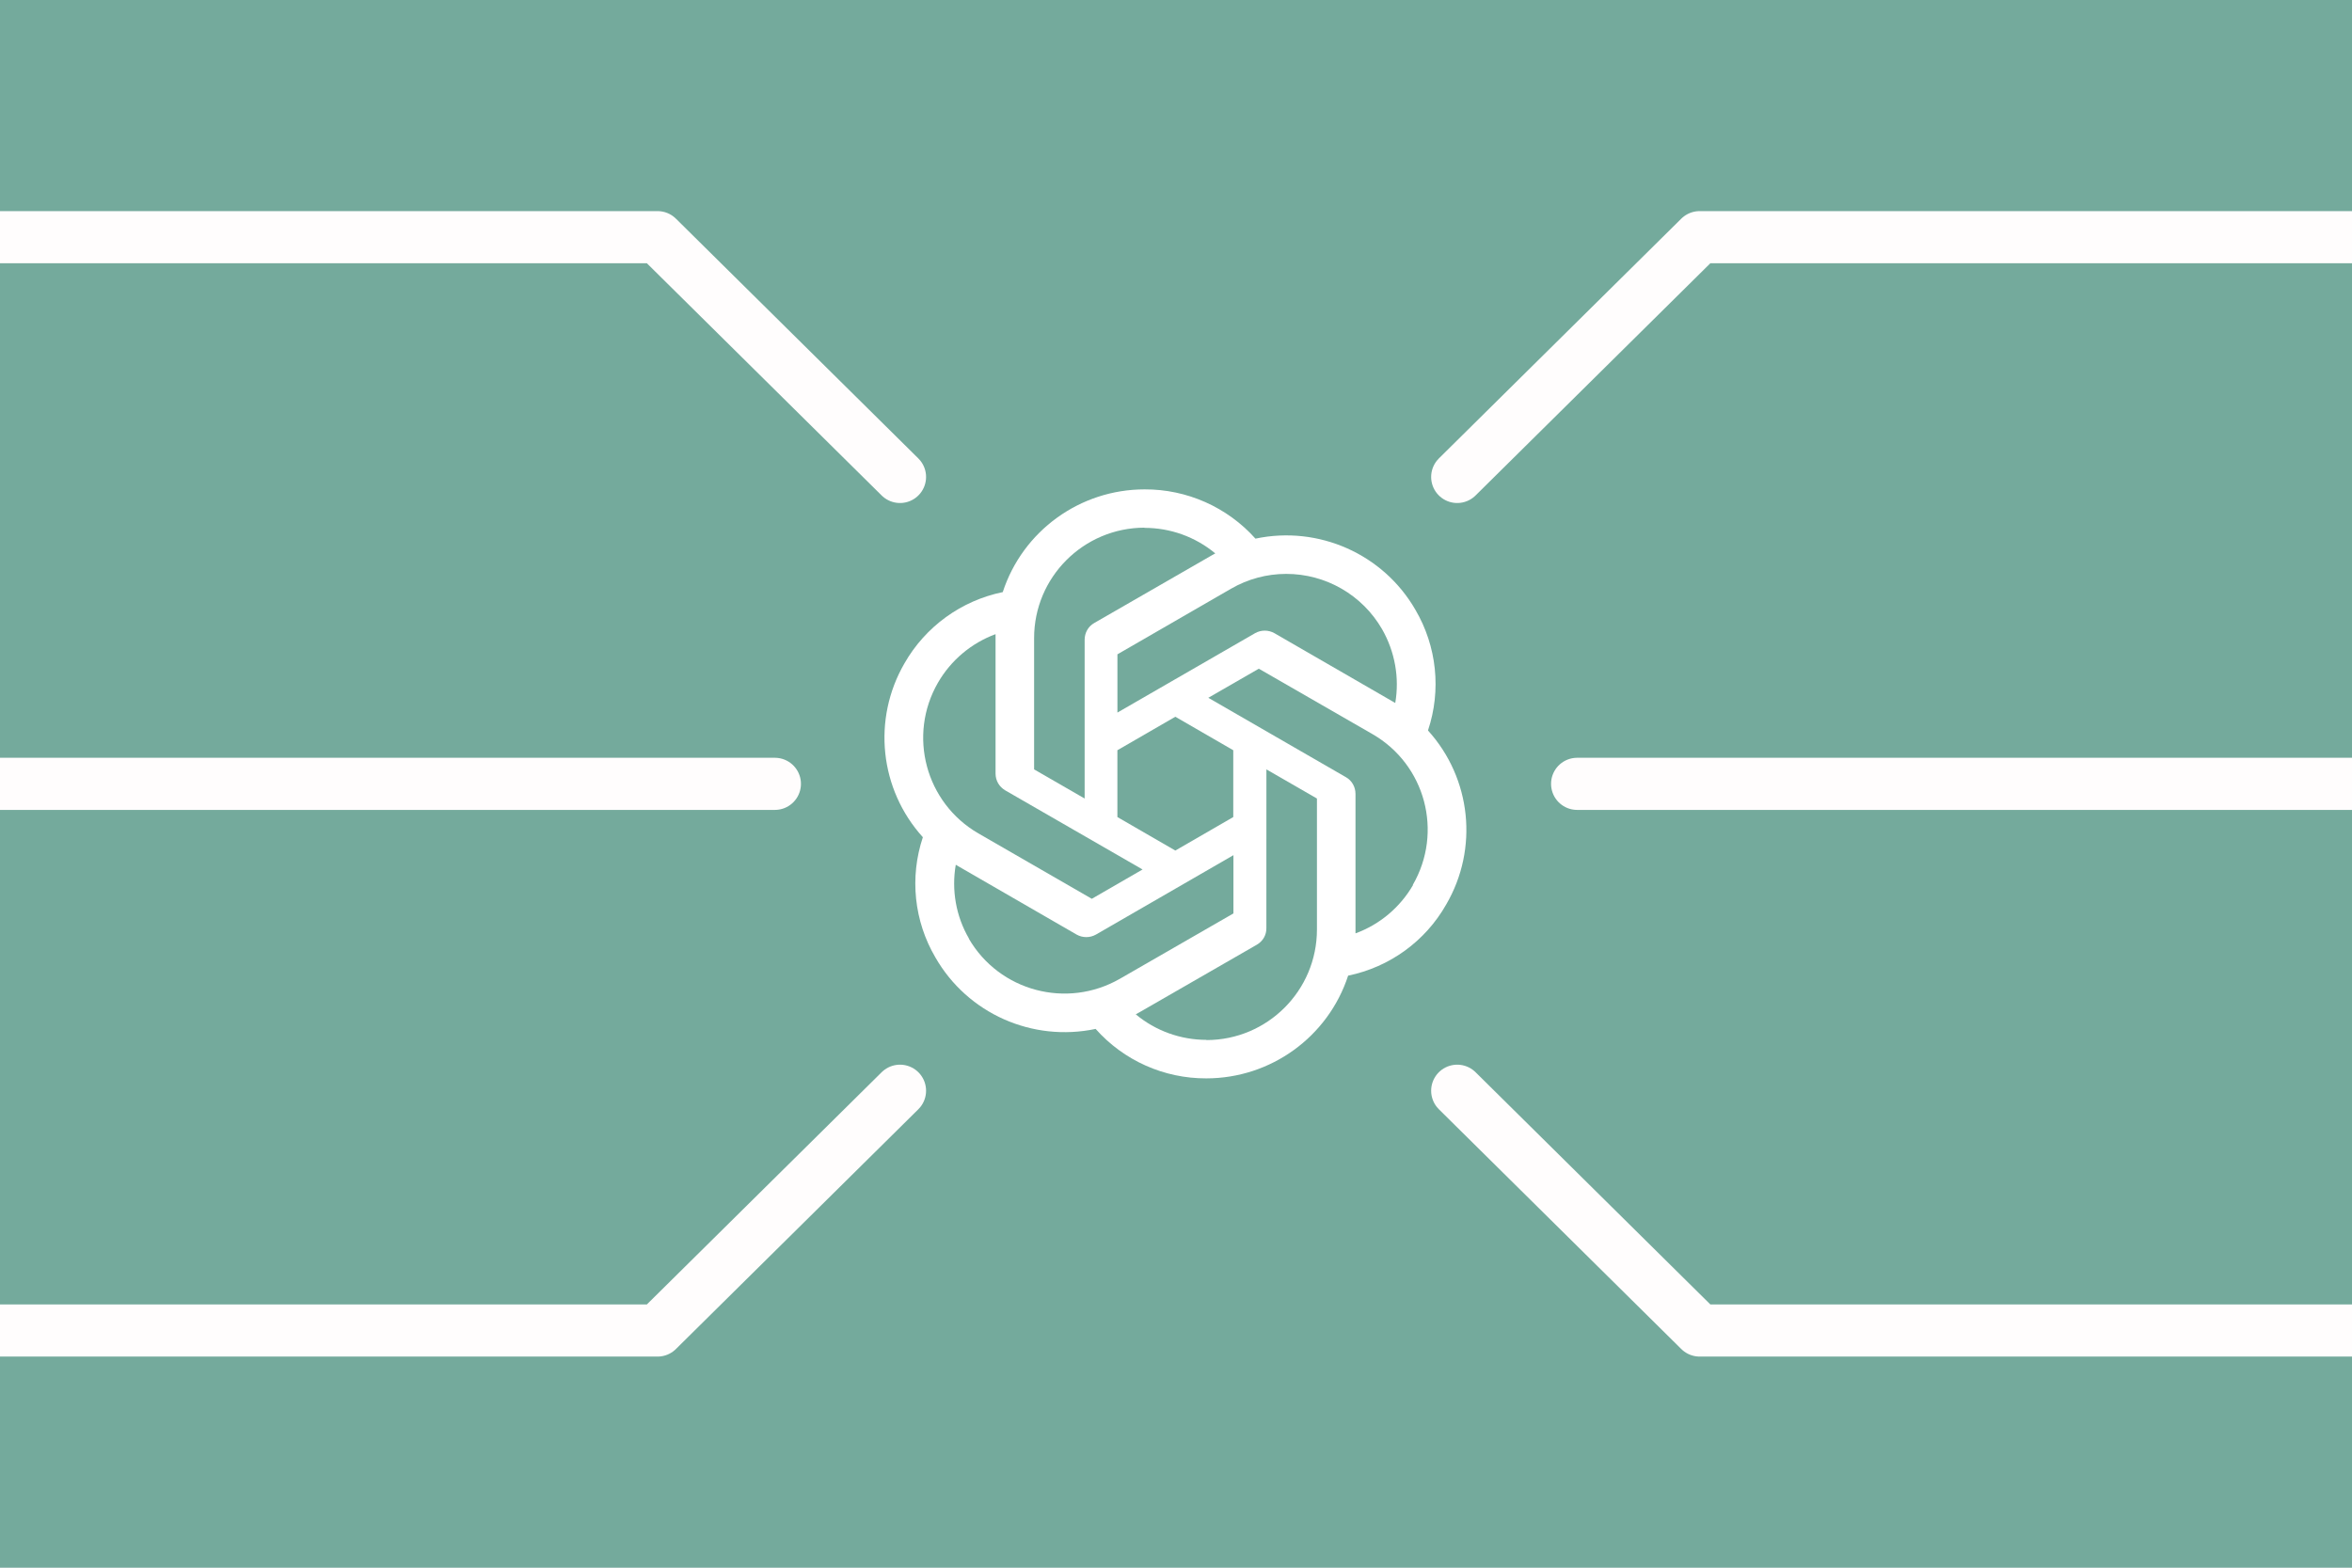
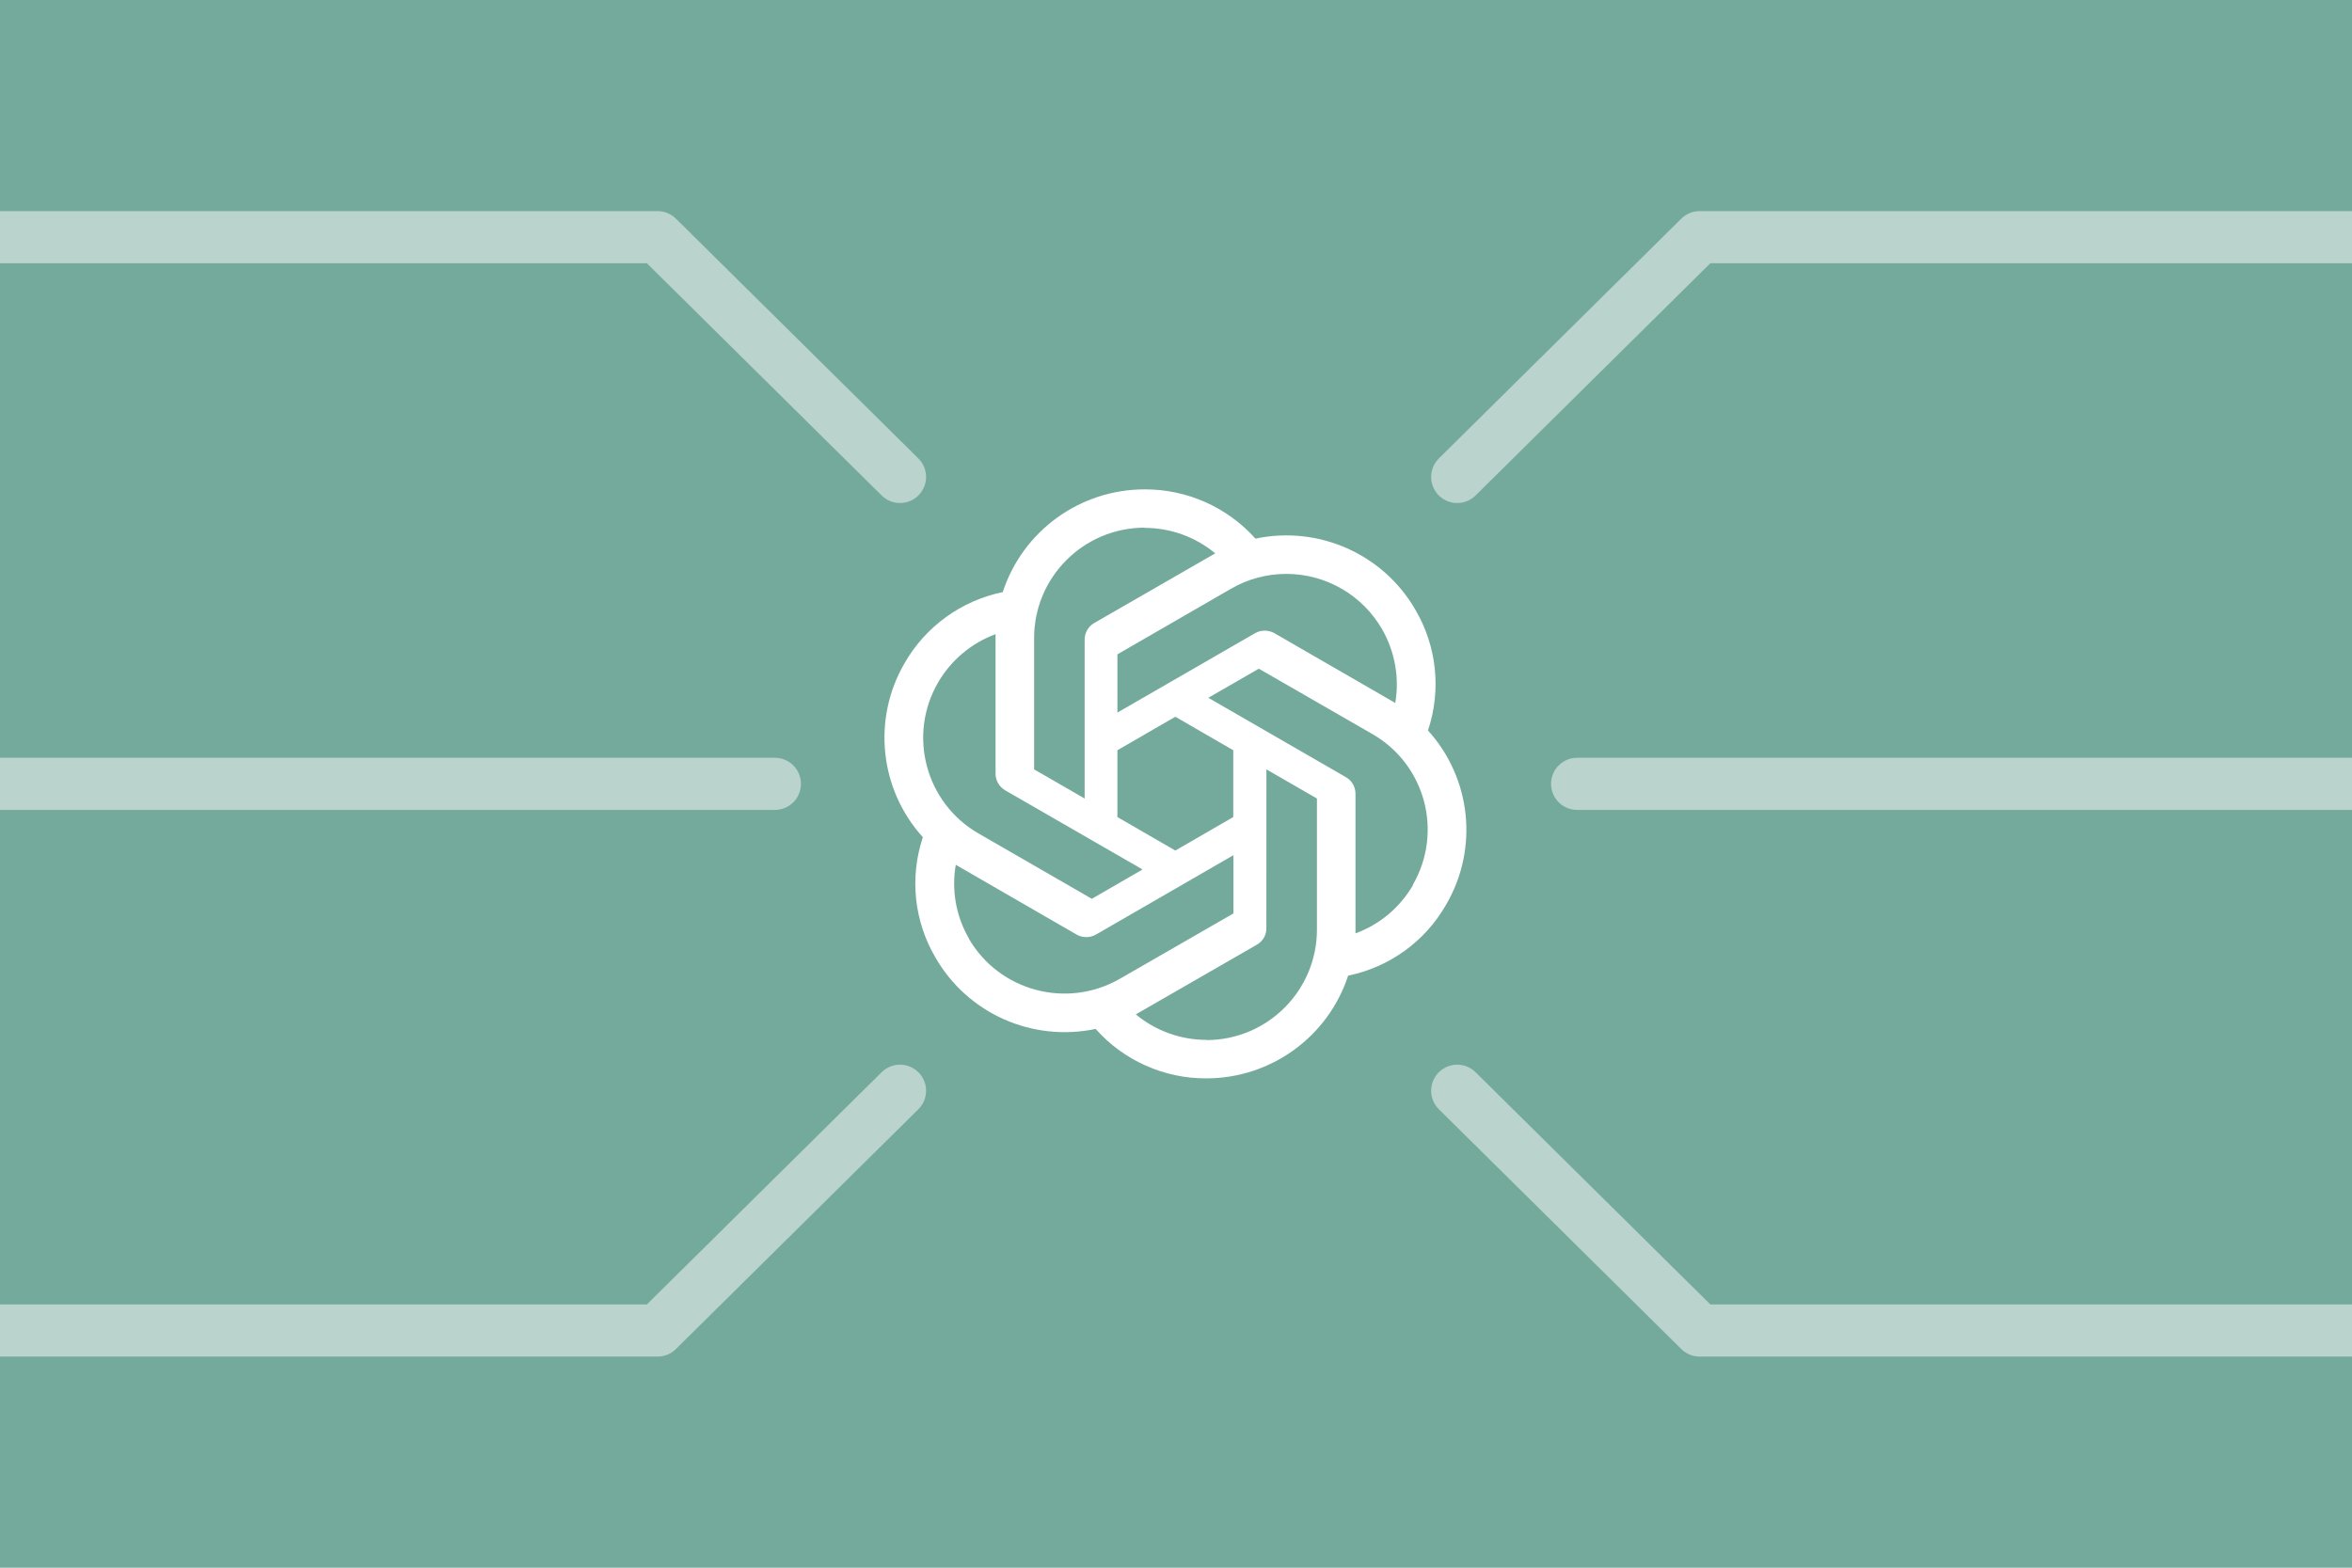
<svg xmlns="http://www.w3.org/2000/svg" viewBox="0 0 3609 2406" version="1.1" id="svg70" width="3609" height="2406" preserveAspectRatio="xMidYMid">
  <defs id="defs74" />
  <rect style="display:inline;fill:#74aa9c;fill-opacity:1;stroke-width:1.225" id="rect1499" width="3609" height="2406" x="0" y="0" />
  <g id="g265" style="display: none;">
    <path d=" m 1756.271,751.075 c -99,0 -186.95,63.65 -217.6,157.65 -63.65,13.1 -118.6,52.9 -150.8,109.3 -49.65,85.7 -38.3,193.45 28.2,266.9 -20.55,61.55 -13.5,128.85 19.3,184.6 49.35,86 148.65,130.1 245.8,109.6 43.05,48.5 104.9,76.15 169.8,75.9 99,0 186.95,-63.65 217.65,-157.65 63.75,-13.15 118.6,-52.95 150.5,-109.25 49.95,-85.7 38.6,-193.45 -27.9,-266.95 v -0.3 c 20.55,-61.55 13.5,-128.9 -19.3,-184.9 -49.35,-85.7 -148.65,-129.8 -245.5,-109.3 -43.3,-48.4 -105.25,-75.9 -170.15,-75.6 z m 0,58.75 -0.3,0.3 c 39.85,0 78.15,13.75 108.8,39.2 -1.25,0.6 -3.7,2.15 -5.5,3.05 l -180.25,103.8 c -9.2,5.2 -14.7,15 -14.7,25.7 v 243.65 l -77.55,-44.7 V 979.425 c -0.05,-93.55 75.8,-169.45 169.5,-169.6 z m 217.1,70.95 c 60.8,-0.1 117,32.25 147.35,84.9 19.6,34.3 26.95,74.4 20.2,113.25 -1.25,-0.9 -3.65,-2.15 -5.2,-3.05 l -180.2,-104.1 c -9.2,-5.2 -20.5,-5.2 -29.7,0 l -211.2,121.85 v -89.4 l 174.35,-100.7 c 25.65,-14.85 54.75,-22.7 84.4,-22.75 z m -445.75,92.5 v 213.95 c 0,10.7 5.5,20.2 14.7,25.7 l 210.85,121.5 -77.85,45 -174.1,-100.4 c -81,-46.9 -108.7,-150.45 -61.9,-231.4 19.85,-34.3 51.05,-60.6 88.3,-74.35 z m 403.95,53 174.4,100.4 c 81.25,46.85 108.8,150.3 61.9,231.4 l 0.3,0.3 c -19.9,34.3 -51.2,60.6 -88.25,74.1 v -214 c 0,-10.7 -5.5,-20.5 -14.7,-25.7 l -211.15,-121.85 z m -128.1,73.75 88.9,51.4 v 102.55 l -88.9,51.4 -88.9,-51.4 v -102.55 z m 139.75,80.8 77.55,44.7 v 201.1 c 0,93.65 -76,169.6 -169.5,169.6 v -0.3 c -39.55,0 -78.15,-13.8 -108.5,-39.2 1.25,-0.6 4,-2.15 5.5,-3.05 l 180.2,-103.75 c 9.2,-5.2 15,-15 14.7,-25.7 z m -50.6,131.65 v 89.4 l -174.4,100.4 c -81.25,46.55 -184.8,19 -231.7,-61.85 h 0.3 c -19.9,-34 -27,-74.4 -20.25,-113.25 1.25,0.9 3.7,2.15 5.2,3.05 l 180.2,104.1 c 9.2,5.2 20.5,5.2 29.7,0 z " fill="#ffffff" id="path68" style="display:inline;stroke-width:0.5" />
  </g>
  <g style="" id="g1539" transform="matrix(0.5,0,0,0.5,1202.621,601.5245)">
    <g transform-origin="1203 1203" id="g944">
      <path id="rect1576" style="display:inline;fill:#ffffff;fill-opacity:1;stroke-width:1.003" d=" M 1107.301 299.1 C 909.301 299.1 733.399 426.401 672.1 614.4 C 544.8 640.6 434.9 720.2 370.5 833 C 271.2 1004.4 293.901 1219.901 426.9 1366.801 C 385.8 1489.901 399.9 1624.5 465.5 1736 C 564.2 1908 762.8 1996.199 957.1 1955.199 C 1043.199 2052.199 1166.899 2107.5 1296.699 2107 C 1494.699 2107 1670.6 1979.699 1732 1791.699 C 1859.5 1765.399 1969.2 1685.799 2033 1573.199 C 2132.9 1401.8 2110.199 1186.3 1977.199 1039.301 L 1977.199 1038.699 C 2018.299 915.599 2004.199 780.9 1938.6 668.9 C 1839.9 497.501 1641.299 409.301 1447.6 450.301 C 1361 353.501 1237.101 298.5 1107.301 299.1 Z " />
      <animateTransform attributeName="transform" attributeType="auto" type="scale" values="1 1;1.4 1.4;1 1;1 1" calcMode="spline" keyTimes="0; 0.1; 0.2; 1" keySplines=".25 0 .75 1;.25 0 .75 1;.25 0 .75 1" dur="5s" begin="0s" repeatCount="indefinite" additive="sum" accumulate="none" fill="freeze" id="animateTransform3429" />
      <animateTransform attributeName="transform" attributeType="auto" type="rotate" values="0 0 0;120 0 0;120 0 0" calcMode="spline" keyTimes="0; 0.2; 1" keySplines=".25 0 .75 1;.25 0 .75 1" dur="5s" begin="0s" repeatCount="indefinite" additive="sum" accumulate="none" fill="freeze" id="animateTransform7015" />
    </g>
  </g>
  <g style="" transform="matrix(0.5,0,0,0.5,1202.621,601.5245)" id="g1536">
    <g id="g275" transform-origin="1203 1203">
      <path style="display:inline;fill:#74aa9c;fill-opacity:1;stroke-width:1.092" d=" M 1380 1421.9 L 958.1 1665.6 C 939.7 1676 917.099 1676 898.699 1665.6 L 538.301 1457.4 C 535.301 1455.6 530.4 1453.101 527.9 1451.301 C 514.4 1529.001 528.6 1609.801 568.4 1677.801 L 567.801 1677.801 C 661.601 1839.501 868.699 1894.6 1031.199 1801.5 L 1380 1600.699 Z " id="path1445" />
      <path style="display:inline;fill:#74aa9c;fill-opacity:1;stroke-width:1.092" d=" M 1481.199 1158.6 L 1481.099 1645.4 C 1481.699 1666.8 1470.099 1686.401 1451.699 1696.801 L 1091.3 1904.301 C 1088.3 1906.101 1082.8 1909.2 1080.3 1910.4 C 1141 1961.2 1218.201 1988.801 1297.3 1988.801 L 1297.3 1989.4 C 1484.3 1989.4 1636.3 1837.499 1636.3 1650.199 L 1636.3 1248 Z " id="path1443" />
      <path style="display:inline;fill:#74aa9c;fill-opacity:1;stroke-width:1.092" d=" M 1457.9 849.5 L 1302.9 938.801 L 1725.199 1182.5 C 1743.599 1192.9 1754.6 1212.5 1754.6 1233.9 L 1754.6 1661.9 C 1828.699 1634.9 1891.3 1582.299 1931.1 1513.699 L 1930.5 1513.1 C 2024.3 1350.9 1969.199 1144.001 1806.699 1050.301 Z " id="path1439" />
      <path style="display:inline;fill:#74aa9c;fill-opacity:1;stroke-width:1.092" d=" M 650 743.5 C 575.5 771 513.1 823.599 473.4 892.199 C 379.8 1054.099 435.199 1261.2 597.199 1355 L 945.4 1555.801 L 1101.1 1465.801 L 679.4 1222.801 C 661 1211.801 650 1192.8 650 1171.4 Z " id="path1437" />
      <path style="display:inline;fill:#74aa9c;fill-opacity:1;stroke-width:1.092" d=" M 1541.5 558.5 C 1482.2 558.6 1423.999 574.3 1372.699 604 L 1024 805.4 L 1024 984.199 L 1446.4 740.5 C 1464.8 730.1 1487.401 730.1 1505.801 740.5 L 1866.199 948.699 C 1869.299 950.499 1874.1 953.001 1876.6 954.801 C 1890.1 877.101 1875.399 796.901 1836.199 728.301 C 1775.499 623.001 1663.1 558.3 1541.5 558.5 Z " id="path1435" />
      <path style="display:inline;fill:#74aa9c;fill-opacity:1;stroke-width:1.092" d=" M 1107.301 416.6 C 919.901 416.9 768.201 568.701 768.301 755.801 L 768.301 1158.6 L 923.4 1248 L 923.4 760.699 C 923.4 739.299 934.401 719.701 952.801 709.301 L 1313.301 501.699 C 1316.901 499.899 1321.801 496.8 1324.301 495.6 C 1263.001 444.7 1186.399 417.199 1106.699 417.199 Z " id="path1433" />
      <animateTransform attributeName="transform" attributeType="auto" type="scale" values="1 1;1.2 1.2;1 1;1 1" calcMode="spline" keyTimes="0; 0.1; 0.2; 1" keySplines=".25 0 .75 1;.25 0 .75 1;.25 0 .75 1" dur="5s" begin="0s" repeatCount="indefinite" additive="sum" accumulate="none" fill="freeze" id="animateTransform3361" />
      <animateTransform attributeName="transform" attributeType="auto" type="rotate" values="0 0 0;-60 0 0;-60 0 0" calcMode="spline" keyTimes="0; 0.2; 1" keySplines=".25 0 .75 1;.25 0 .75 1" dur="5s" begin="0s" repeatCount="indefinite" additive="sum" accumulate="none" fill="freeze" id="animateTransform8138" />
    </g>
  </g>
  <g id="g268" transform="matrix(0.5,0,0,0.5,1202.621,601.5245)">
    <g id="g7464" transform-origin="1203 1203">
      <path style="display:inline;fill:#74aa9c;fill-opacity:1;stroke-width:1.092" d=" M 1201.699 997 L 1023.9 1099.801 L 1023.9 1304.9 L 1201.699 1407.699 L 1379.5 1304.9 L 1379.5 1099.801 Z " id="path1441" />
      <animateTransform attributeName="transform" attributeType="auto" type="scale" values="1 1;1.1 1.1;1 1;1 1" calcMode="spline" keyTimes="0; 0.1; 0.2; 1" keySplines=".25 0 .75 1;.25 0 .75 1;.25 0 .75 1" dur="5s" begin="0s" repeatCount="indefinite" additive="sum" accumulate="none" fill="freeze" id="animateTransform8042" />
      <animateTransform attributeName="transform" attributeType="auto" type="rotate" values="0 0 0;180 0 0;180 0 0" calcMode="spline" keyTimes="0; 0.2; 1" keySplines=".5 0 .5 1;.5 0 .5 1" dur="5s" begin="0s" repeatCount="indefinite" additive="sum" accumulate="none" fill="freeze" id="animateTransform4890" />
    </g>
  </g>
  <g id="g1912" style="display:none;stroke:#fffdfd;stroke-opacity:1" transform="matrix(0.5,0,0,0.5,1202.621,601.5245)">
    <g id="g1845" style="display:inline;stroke:#fffdfd;stroke-opacity:1">
      <path style="display:inline;fill:none;fill-opacity:1;stroke:#fffdfd;stroke-width:118.692;stroke-linecap:round;stroke-linejoin:round;stroke-dasharray:none;stroke-opacity:1" d=" M 1382.573,466.377 C 1278.579,382.528 1206.681,359.969 1108.671,359.352 890.436,357.096 734.786,519.313 707.997,718.11 l 1.136,463.768 454.09,262.736" id="path1843" />
    </g>
    <g id="g1916" style="display:inline;stroke:#fffdfd;stroke-opacity:1" transform="rotate(60,1202.985,1202.972)">
      <path style="display:inline;fill:none;fill-opacity:1;stroke:#fffdfd;stroke-width:118.692;stroke-linecap:round;stroke-linejoin:round;stroke-dasharray:none;stroke-opacity:1" d=" M 1382.573,466.377 C 1278.579,382.528 1206.681,359.969 1108.671,359.352 890.436,357.096 734.786,519.313 707.997,718.11 l 1.136,463.768 454.09,262.736" id="path1914" />
    </g>
    <g id="g1920" style="display:inline;stroke:#fffdfd;stroke-opacity:1" transform="rotate(120,1202.985,1202.972)">
      <path style="display:inline;fill:none;fill-opacity:1;stroke:#fffdfd;stroke-width:118.692;stroke-linecap:round;stroke-linejoin:round;stroke-dasharray:none;stroke-opacity:1" d=" M 1382.573,466.377 C 1278.579,382.528 1206.681,359.969 1108.671,359.352 890.436,357.096 734.786,519.313 707.997,718.11 l 1.136,463.768 454.09,262.736" id="path1918" />
    </g>
    <g id="g1924" style="display:inline;stroke:#fffdfd;stroke-opacity:1" transform="rotate(180,1202.985,1202.972)">
      <path style="display:inline;fill:none;fill-opacity:1;stroke:#fffdfd;stroke-width:118.692;stroke-linecap:round;stroke-linejoin:round;stroke-dasharray:none;stroke-opacity:1" d=" M 1382.573,466.377 C 1278.579,382.528 1206.681,359.969 1108.671,359.352 890.436,357.096 734.786,519.313 707.997,718.11 l 1.136,463.768 454.09,262.736" id="path1922" />
    </g>
    <g id="g1928" style="display:inline;stroke:#fffdfd;stroke-opacity:1" transform="rotate(-120,1202.985,1202.972)">
      <path style="display:inline;fill:none;fill-opacity:1;stroke:#fffdfd;stroke-width:118.692;stroke-linecap:round;stroke-linejoin:round;stroke-dasharray:none;stroke-opacity:1" d=" M 1382.573,466.377 C 1278.579,382.528 1206.681,359.969 1108.671,359.352 890.436,357.096 734.786,519.313 707.997,718.11 l 1.136,463.768 454.09,262.736" id="path1926" />
    </g>
    <g id="g1932" style="display:inline;stroke:#fffdfd;stroke-opacity:1" transform="rotate(-60,1202.985,1202.972)">
      <path style="display:inline;fill:none;fill-opacity:1;stroke:#fffdfd;stroke-width:118.692;stroke-linecap:round;stroke-linejoin:round;stroke-dasharray:none;stroke-opacity:1" d=" M 1382.573,466.377 C 1278.579,382.528 1206.681,359.969 1108.671,359.352 890.436,357.096 734.786,519.313 707.997,718.11 l 1.136,463.768 454.09,262.736" id="path1930" />
    </g>
  </g>
  <g id="g3328">
-     <path style="fill:none;stroke:#fffdfd;stroke-width:80;stroke-linecap:round;stroke-linejoin:round;stroke-dasharray:1600, 400" d=" M 2236,732 2608,364 H 3660" id="path5743">
+     <path style="fill:none;stroke:#fffdfd;stroke-width:80;stroke-linecap:round;stroke-linejoin:round;stroke-dasharray:1600, 400;opacity:0.5" d=" M 2236,732 2608,364 H 3660" id="path5743">
      <animate attributeType="auto" attributeName="stroke-dashoffset" values="2000;0;0" calcMode="spline" keyTimes="0; 0.6; 1" keySplines="0 0 1 1;0 0 1 1" dur="5s" begin="0s" repeatCount="indefinite" additive="replace" accumulate="none" fill="freeze" id="animate2615" />
    </path>
-     <path style="fill:none;stroke:#fffdfd;stroke-width:80;stroke-linecap:round;stroke-linejoin:round;stroke-dasharray:1600, 400" d=" m 1381,1674 -372,368 H -51" id="path3332">
+     <path style="fill:none;stroke:#fffdfd;stroke-width:80;stroke-linecap:round;stroke-linejoin:round;stroke-dasharray:1600, 400;opacity:0.5" d=" m 1381,1674 -372,368 H -51" id="path3332">
      <animate attributeType="auto" attributeName="stroke-dashoffset" values="2000;0;0" calcMode="spline" keyTimes="0; 0.6; 1" keySplines="0 0 1 1;0 0 1 1" dur="5s" begin="0s" repeatCount="indefinite" additive="replace" accumulate="none" fill="freeze" id="animate3811" />
    </path>
-     <path style="fill:none;stroke:#fffdfd;stroke-width:80;stroke-linecap:round;stroke-linejoin:round;stroke-dasharray:1600, 400" d=" m 2236,1674 372,368 h 1052" id="path3334">
+     <path style="fill:none;stroke:#fffdfd;stroke-width:80;stroke-linecap:round;stroke-linejoin:round;stroke-dasharray:1600, 400;opacity:0.5" d=" m 2236,1674 372,368 h 1052" id="path3334">
      <animate attributeType="auto" attributeName="stroke-dashoffset" values="2000;0;0" calcMode="spline" keyTimes="0; 0.6; 1" keySplines="0 0 1 1;0 0 1 1" dur="5s" begin="0s" repeatCount="indefinite" additive="replace" accumulate="none" fill="freeze" id="animate6700" />
    </path>
-     <path style="fill: none; stroke: rgb(255, 253, 253); stroke-width: 80; stroke-linecap: round; stroke-linejoin: round; stroke-dasharray: 1600, 400;" d=" M 1381,732 1009,364 H -51" id="path3336">
+     <path style="fill:none;stroke:rgb(255, 253, 253);stroke-width:80;stroke-linecap:round;stroke-linejoin:round;stroke-dasharray:1600, 400;opacity:0.5" d=" M 1381,732 1009,364 H -51" id="path3336">
      <animate attributeType="auto" attributeName="stroke-dashoffset" values="2000;0;0" calcMode="spline" keyTimes="0; 0.6; 1" keySplines="0 0 1 1;0 0 1 1" dur="5s" begin="0s" repeatCount="indefinite" additive="replace" accumulate="none" fill="freeze" id="animate686" />
    </path>
-     <path style="fill: none; stroke: rgb(255, 253, 253); stroke-width: 80; stroke-linecap: round; stroke-linejoin: round; stroke-dasharray: 1600, 400;" d=" M 2420,1203 H 3660" id="path1818">
+     <path style="fill:none;stroke:rgb(255, 253, 253);stroke-width:80;stroke-linecap:round;stroke-linejoin:round;stroke-dasharray:1600, 400;opacity:0.5" d=" M 2420,1203 H 3660" id="path1818">
      <animate attributeType="auto" attributeName="stroke-dashoffset" values="2000;0;0" calcMode="spline" keyTimes="0;0.6;1" keySplines="0 0 1 1;0 0 1 1" dur="5s" begin="0s" repeatCount="indefinite" additive="replace" accumulate="none" fill="freeze" id="animate2676" />
    </path>
-     <path style="fill: none; stroke: rgb(255, 253, 253); stroke-width: 80; stroke-linecap: round; stroke-linejoin: round; stroke-dasharray: 1600, 400;" d=" M 1189,1203 H -51" id="path3340">
+     <path style="fill:none;stroke:rgb(255, 253, 253);stroke-width:80;stroke-linecap:round;stroke-linejoin:round;stroke-dasharray:1600, 400;opacity:0.5" d=" M 1189,1203 H -51" id="path3340">
      <animate attributeType="auto" attributeName="stroke-dashoffset" values="2000;0;0" calcMode="spline" keyTimes="0;0.6;1" keySplines="0 0 1 1;0 0 1 1" dur="5s" begin="0s" repeatCount="indefinite" additive="replace" accumulate="none" fill="freeze" id="animate5372" />
    </path>
  </g>
</svg>
